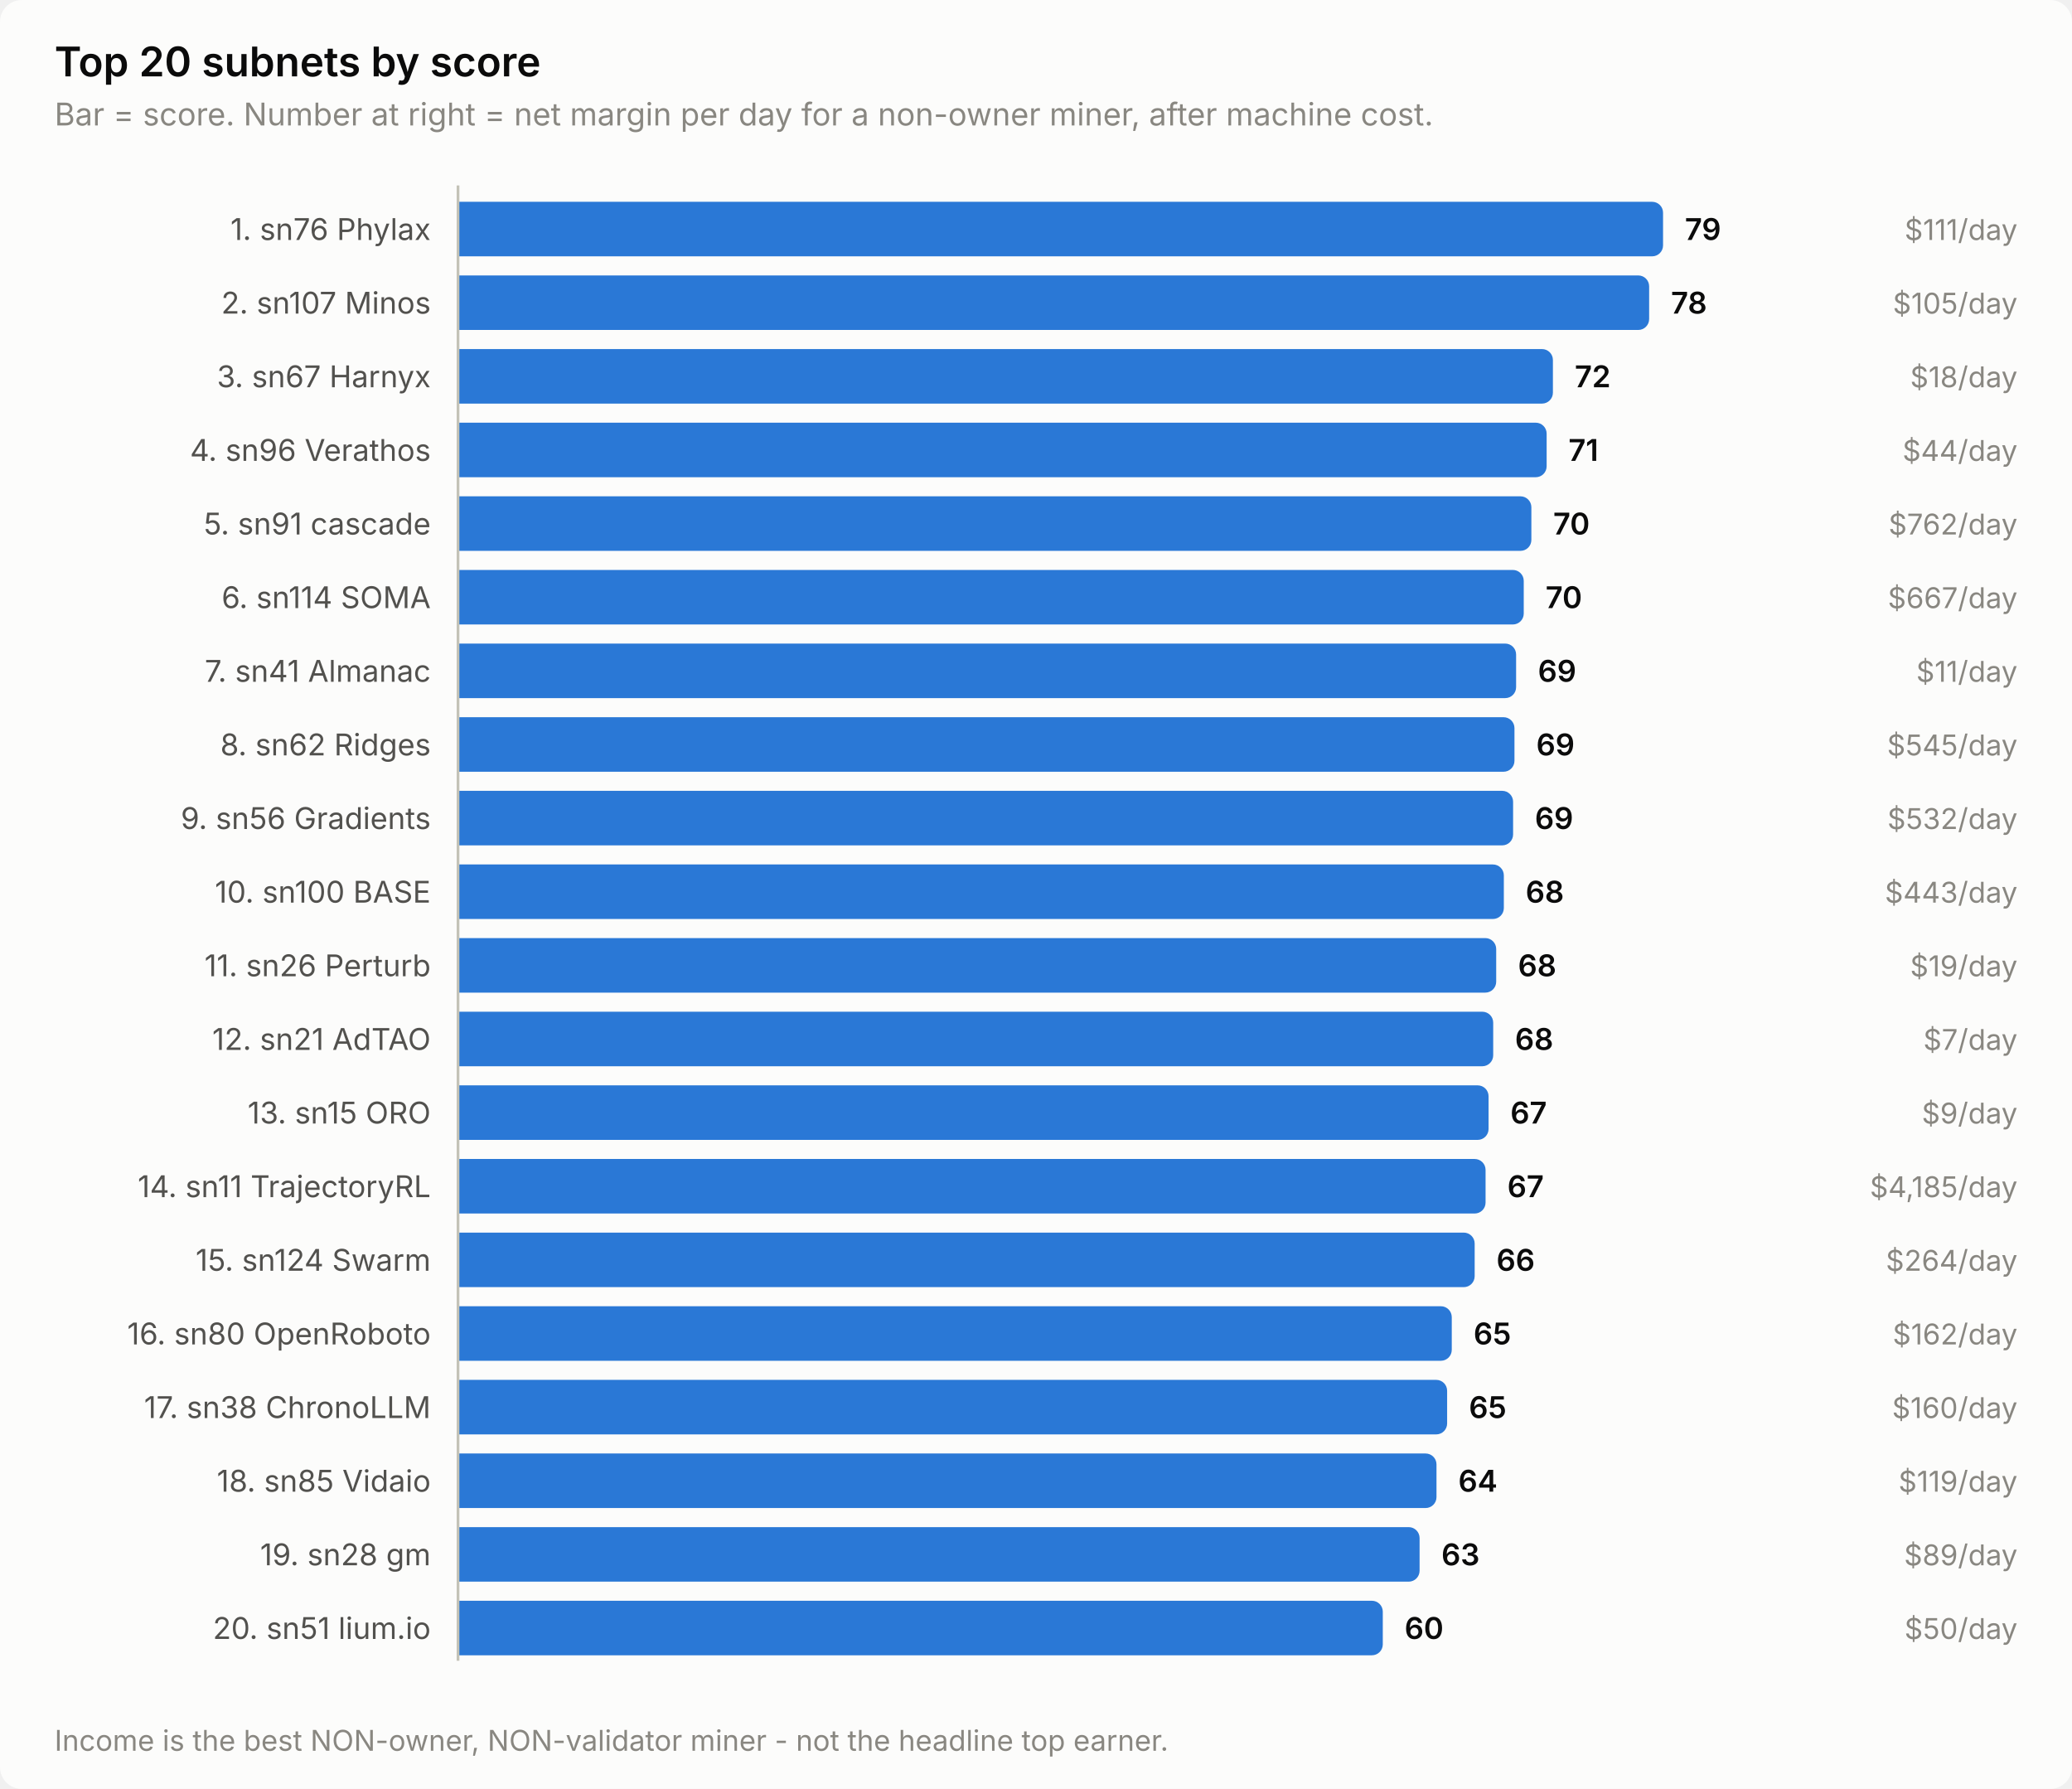
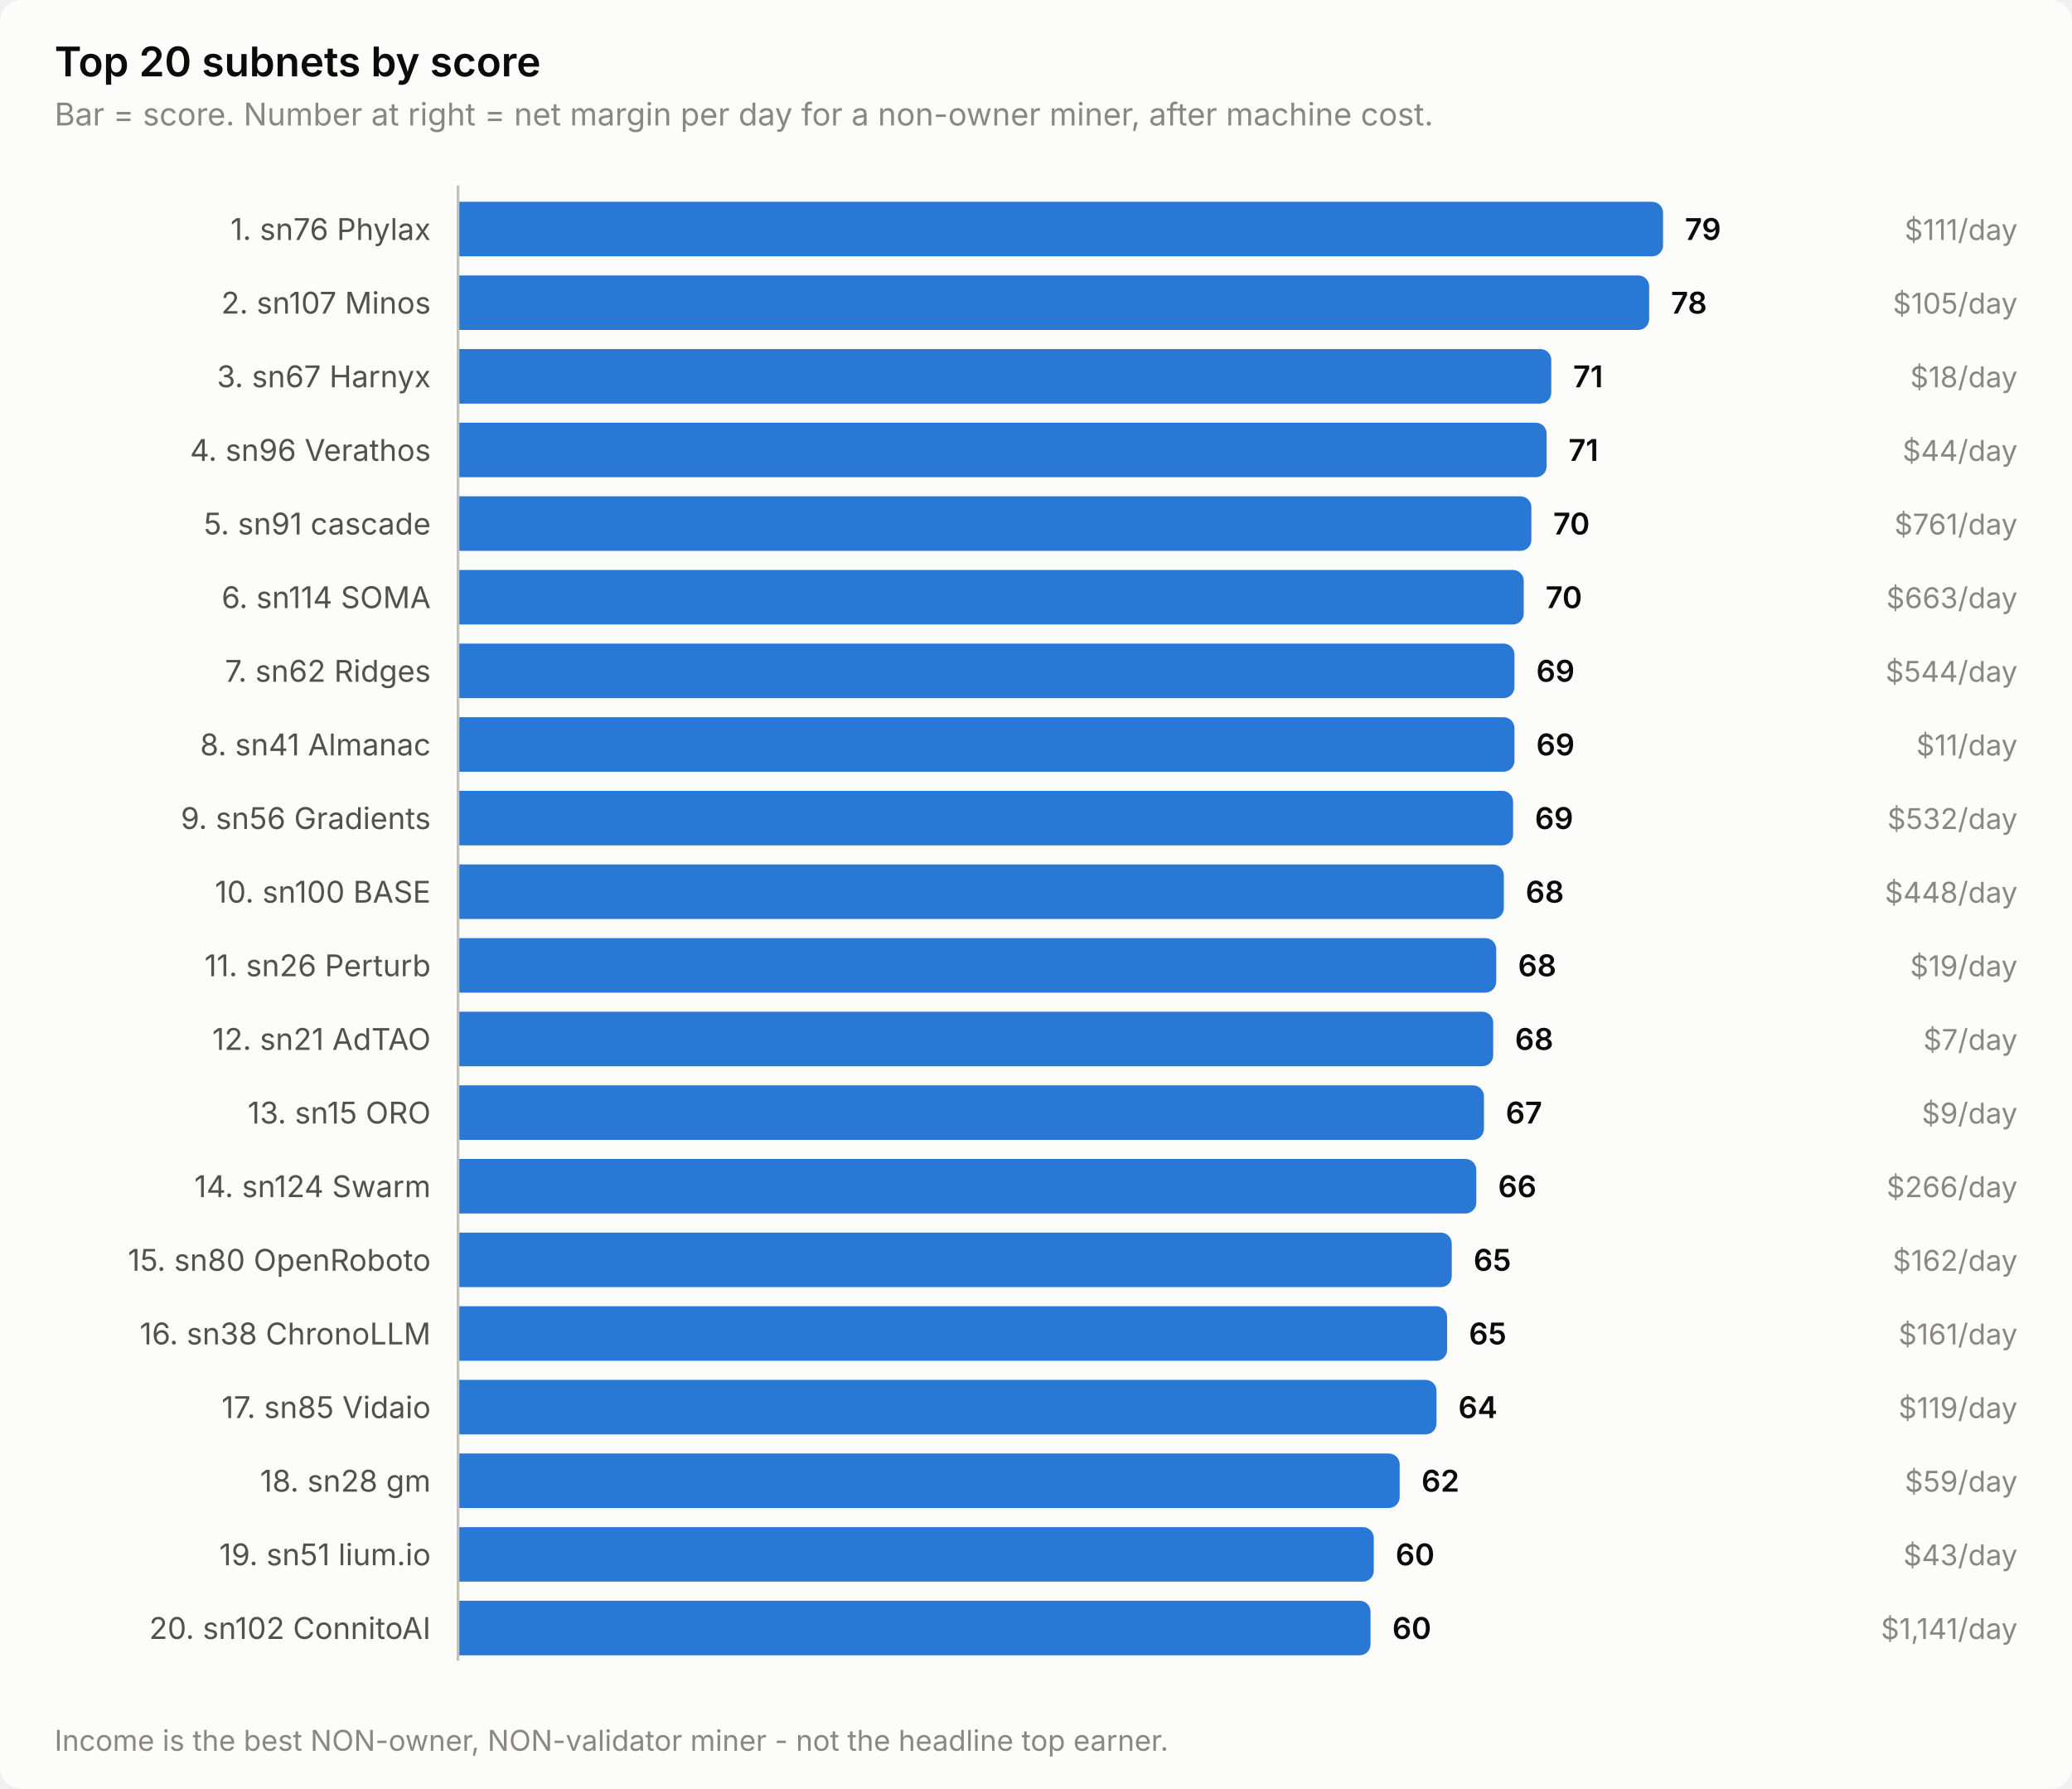
<svg xmlns="http://www.w3.org/2000/svg" width="760" height="656" viewBox="0 0 760 656" role="img" aria-label="Top 20 subnets by score">
  <style>
    text { font-family: system-ui, -apple-system, 'Segoe UI', sans-serif; }
    .t-title { font-size: 15px; font-weight: 600; }
    .t-sub { font-size: 11.5px; }
    .t-lab { font-size: 11px; }
    .t-val { font-size: 11px; font-weight: 600; font-variant-numeric: tabular-nums; }
    .t-tick { font-size: 10.5px; font-variant-numeric: tabular-nums; }

    .surface { fill: #fcfcfb; }
    .ink { fill: #0b0b0b; }
    .ink2 { fill: #52514e; }
    .muted { fill: #898781; }
    .grid { stroke: #e1e0d9; }
    .axis { stroke: #c3c2b7; }
    .accent { fill: #2a78d6; }
    .critical { fill: #d03b3b; }
    .deemph { fill: #d8d7d0; }

    @media (prefers-color-scheme: dark) {
      .surface { fill: #1a1a19; }
      .ink { fill: #ffffff; }
      .ink2 { fill: #c3c2b7; }
      .muted { fill: #898781; }
      .grid { stroke: #2c2c2a; }
      .axis { stroke: #383835; }
      .accent { fill: #3987e5; }
      .deemph { fill: #3a3a37; }
    }
</style>
  <rect class="surface" width="760" height="656" rx="8" />
  <text class="ink t-title" x="20" y="28">Top 20 subnets by score</text>
  <text class="muted t-sub" x="20" y="46">Bar = score. Number at right = net margin per day for a non-owner miner, after machine cost.</text>
  <text class="ink2 t-lab" x="158" y="88" text-anchor="end">1. sn76 Phylax</text>
  <path class="accent" d="M168.0,74.0 H606.0 a4.0,4.0 0 0 1 4.0,4.0 V90.0 a4.0,4.0 0 0 1 -4.0,4.0 H168.0 Z" />
  <text class="ink t-val" x="618.0" y="88">79</text>
  <text class="muted t-tick" x="740" y="88" text-anchor="end">$111/day</text>
  <text class="ink2 t-lab" x="158" y="115" text-anchor="end">2. sn107 Minos</text>
  <path class="accent" d="M168.0,101.0 H600.9 a4.0,4.0 0 0 1 4.0,4.0 V117.0 a4.0,4.0 0 0 1 -4.0,4.0 H168.0 Z" />
  <text class="ink t-val" x="612.9" y="115">78</text>
  <text class="muted t-tick" x="740" y="115" text-anchor="end">$105/day</text>
  <text class="ink2 t-lab" x="158" y="142" text-anchor="end">3. sn67 Harnyx</text>
-   <path class="accent" d="M168.0,128.0 H565.6 a4.0,4.0 0 0 1 4.0,4.0 V144.0 a4.0,4.0 0 0 1 -4.0,4.0 H168.0 Z" />
-   <text class="ink t-val" x="577.6" y="142">72</text>
+   <path class="accent" d="M168.0,128.0 H565.0 a4.0,4.0 0 0 1 4.0,4.0 V144.0 a4.0,4.0 0 0 1 -4.0,4.0 H168.0 Z" />
+   <text class="ink t-val" x="577.0" y="142">71</text>
  <text class="muted t-tick" x="740" y="142" text-anchor="end">$18/day</text>
  <text class="ink2 t-lab" x="158" y="169" text-anchor="end">4. sn96 Verathos</text>
  <path class="accent" d="M168.0,155.0 H563.3 a4.0,4.0 0 0 1 4.0,4.0 V171.0 a4.0,4.0 0 0 1 -4.0,4.0 H168.0 Z" />
  <text class="ink t-val" x="575.3" y="169">71</text>
  <text class="muted t-tick" x="740" y="169" text-anchor="end">$44/day</text>
  <text class="ink2 t-lab" x="158" y="196" text-anchor="end">5. sn91 cascade</text>
  <path class="accent" d="M168.0,182.0 H557.7 a4.0,4.0 0 0 1 4.0,4.0 V198.0 a4.0,4.0 0 0 1 -4.0,4.0 H168.0 Z" />
  <text class="ink t-val" x="569.7" y="196">70</text>
-   <text class="muted t-tick" x="740" y="196" text-anchor="end">$762/day</text>
+   <text class="muted t-tick" x="740" y="196" text-anchor="end">$761/day</text>
  <text class="ink2 t-lab" x="158" y="223" text-anchor="end">6. sn114 SOMA</text>
  <path class="accent" d="M168.0,209.0 H554.9 a4.0,4.0 0 0 1 4.0,4.0 V225.0 a4.0,4.0 0 0 1 -4.0,4.0 H168.0 Z" />
  <text class="ink t-val" x="566.9" y="223">70</text>
-   <text class="muted t-tick" x="740" y="223" text-anchor="end">$667/day</text>
-   <text class="ink2 t-lab" x="158" y="250" text-anchor="end">7. sn41 Almanac</text>
-   <path class="accent" d="M168.0,236.0 H552.1 a4.0,4.0 0 0 1 4.0,4.0 V252.0 a4.0,4.0 0 0 1 -4.0,4.0 H168.0 Z" />
-   <text class="ink t-val" x="564.1" y="250">69</text>
-   <text class="muted t-tick" x="740" y="250" text-anchor="end">$11/day</text>
-   <text class="ink2 t-lab" x="158" y="277" text-anchor="end">8. sn62 Ridges</text>
+   <text class="muted t-tick" x="740" y="223" text-anchor="end">$663/day</text>
+   <text class="ink2 t-lab" x="158" y="250" text-anchor="end">7. sn62 Ridges</text>
+   <path class="accent" d="M168.0,236.0 H551.5 a4.0,4.0 0 0 1 4.0,4.0 V252.0 a4.0,4.0 0 0 1 -4.0,4.0 H168.0 Z" />
+   <text class="ink t-val" x="563.5" y="250">69</text>
+   <text class="muted t-tick" x="740" y="250" text-anchor="end">$544/day</text>
+   <text class="ink2 t-lab" x="158" y="277" text-anchor="end">8. sn41 Almanac</text>
  <path class="accent" d="M168.0,263.0 H551.5 a4.0,4.0 0 0 1 4.0,4.0 V279.0 a4.0,4.0 0 0 1 -4.0,4.0 H168.0 Z" />
  <text class="ink t-val" x="563.5" y="277">69</text>
-   <text class="muted t-tick" x="740" y="277" text-anchor="end">$545/day</text>
+   <text class="muted t-tick" x="740" y="277" text-anchor="end">$11/day</text>
  <text class="ink2 t-lab" x="158" y="304" text-anchor="end">9. sn56 Gradients</text>
  <path class="accent" d="M168.0,290.0 H551.0 a4.0,4.0 0 0 1 4.0,4.0 V306.0 a4.0,4.0 0 0 1 -4.0,4.0 H168.0 Z" />
  <text class="ink t-val" x="563.0" y="304">69</text>
  <text class="muted t-tick" x="740" y="304" text-anchor="end">$532/day</text>
  <text class="ink2 t-lab" x="158" y="331" text-anchor="end">10. sn100 BASE</text>
  <path class="accent" d="M168.0,317.0 H547.6 a4.0,4.0 0 0 1 4.0,4.0 V333.0 a4.0,4.0 0 0 1 -4.0,4.0 H168.0 Z" />
  <text class="ink t-val" x="559.6" y="331">68</text>
-   <text class="muted t-tick" x="740" y="331" text-anchor="end">$443/day</text>
+   <text class="muted t-tick" x="740" y="331" text-anchor="end">$448/day</text>
  <text class="ink2 t-lab" x="158" y="358" text-anchor="end">11. sn26 Perturb</text>
  <path class="accent" d="M168.0,344.0 H544.8 a4.0,4.0 0 0 1 4.0,4.0 V360.0 a4.0,4.0 0 0 1 -4.0,4.0 H168.0 Z" />
  <text class="ink t-val" x="556.8" y="358">68</text>
  <text class="muted t-tick" x="740" y="358" text-anchor="end">$19/day</text>
  <text class="ink2 t-lab" x="158" y="385" text-anchor="end">12. sn21 AdTAO</text>
  <path class="accent" d="M168.0,371.0 H543.7 a4.0,4.0 0 0 1 4.0,4.0 V387.0 a4.0,4.0 0 0 1 -4.0,4.0 H168.0 Z" />
  <text class="ink t-val" x="555.7" y="385">68</text>
  <text class="muted t-tick" x="740" y="385" text-anchor="end">$7/day</text>
  <text class="ink2 t-lab" x="158" y="412" text-anchor="end">13. sn15 ORO</text>
-   <path class="accent" d="M168.0,398.0 H542.0 a4.0,4.0 0 0 1 4.0,4.0 V414.0 a4.0,4.0 0 0 1 -4.0,4.0 H168.0 Z" />
-   <text class="ink t-val" x="554.0" y="412">67</text>
+   <path class="accent" d="M168.0,398.0 H540.3 a4.0,4.0 0 0 1 4.0,4.0 V414.0 a4.0,4.0 0 0 1 -4.0,4.0 H168.0 Z" />
+   <text class="ink t-val" x="552.3" y="412">67</text>
  <text class="muted t-tick" x="740" y="412" text-anchor="end">$9/day</text>
-   <text class="ink2 t-lab" x="158" y="439" text-anchor="end">14. sn11 TrajectoryRL</text>
-   <path class="accent" d="M168.0,425.0 H540.9 a4.0,4.0 0 0 1 4.0,4.0 V441.0 a4.0,4.0 0 0 1 -4.0,4.0 H168.0 Z" />
-   <text class="ink t-val" x="552.9" y="439">67</text>
-   <text class="muted t-tick" x="740" y="439" text-anchor="end">$4,185/day</text>
-   <text class="ink2 t-lab" x="158" y="466" text-anchor="end">15. sn124 Swarm</text>
-   <path class="accent" d="M168.0,452.0 H536.9 a4.0,4.0 0 0 1 4.0,4.0 V468.0 a4.0,4.0 0 0 1 -4.0,4.0 H168.0 Z" />
-   <text class="ink t-val" x="548.9" y="466">66</text>
-   <text class="muted t-tick" x="740" y="466" text-anchor="end">$264/day</text>
-   <text class="ink2 t-lab" x="158" y="493" text-anchor="end">16. sn80 OpenRoboto</text>
-   <path class="accent" d="M168.0,479.0 H528.5 a4.0,4.0 0 0 1 4.0,4.0 V495.0 a4.0,4.0 0 0 1 -4.0,4.0 H168.0 Z" />
-   <text class="ink t-val" x="540.5" y="493">65</text>
-   <text class="muted t-tick" x="740" y="493" text-anchor="end">$162/day</text>
-   <text class="ink2 t-lab" x="158" y="520" text-anchor="end">17. sn38 ChronoLLM</text>
-   <path class="accent" d="M168.0,506.0 H526.8 a4.0,4.0 0 0 1 4.0,4.0 V522.0 a4.0,4.0 0 0 1 -4.0,4.0 H168.0 Z" />
-   <text class="ink t-val" x="538.8" y="520">65</text>
-   <text class="muted t-tick" x="740" y="520" text-anchor="end">$160/day</text>
-   <text class="ink2 t-lab" x="158" y="547" text-anchor="end">18. sn85 Vidaio</text>
-   <path class="accent" d="M168.0,533.0 H522.9 a4.0,4.0 0 0 1 4.0,4.0 V549.0 a4.0,4.0 0 0 1 -4.0,4.0 H168.0 Z" />
-   <text class="ink t-val" x="534.9" y="547">64</text>
-   <text class="muted t-tick" x="740" y="547" text-anchor="end">$119/day</text>
-   <text class="ink2 t-lab" x="158" y="574" text-anchor="end">19. sn28 gm</text>
-   <path class="accent" d="M168.0,560.0 H516.7 a4.0,4.0 0 0 1 4.0,4.0 V576.0 a4.0,4.0 0 0 1 -4.0,4.0 H168.0 Z" />
-   <text class="ink t-val" x="528.7" y="574">63</text>
-   <text class="muted t-tick" x="740" y="574" text-anchor="end">$89/day</text>
-   <text class="ink2 t-lab" x="158" y="601" text-anchor="end">20. sn51 lium.io</text>
-   <path class="accent" d="M168.0,587.0 H503.2 a4.0,4.0 0 0 1 4.0,4.0 V603.0 a4.0,4.0 0 0 1 -4.0,4.0 H168.0 Z" />
-   <text class="ink t-val" x="515.2" y="601">60</text>
-   <text class="muted t-tick" x="740" y="601" text-anchor="end">$50/day</text>
+   <text class="ink2 t-lab" x="158" y="439" text-anchor="end">14. sn124 Swarm</text>
+   <path class="accent" d="M168.0,425.0 H537.5 a4.0,4.0 0 0 1 4.0,4.0 V441.0 a4.0,4.0 0 0 1 -4.0,4.0 H168.0 Z" />
+   <text class="ink t-val" x="549.5" y="439">66</text>
+   <text class="muted t-tick" x="740" y="439" text-anchor="end">$266/day</text>
+   <text class="ink2 t-lab" x="158" y="466" text-anchor="end">15. sn80 OpenRoboto</text>
+   <path class="accent" d="M168.0,452.0 H528.5 a4.0,4.0 0 0 1 4.0,4.0 V468.0 a4.0,4.0 0 0 1 -4.0,4.0 H168.0 Z" />
+   <text class="ink t-val" x="540.5" y="466">65</text>
+   <text class="muted t-tick" x="740" y="466" text-anchor="end">$162/day</text>
+   <text class="ink2 t-lab" x="158" y="493" text-anchor="end">16. sn38 ChronoLLM</text>
+   <path class="accent" d="M168.0,479.0 H526.8 a4.0,4.0 0 0 1 4.0,4.0 V495.0 a4.0,4.0 0 0 1 -4.0,4.0 H168.0 Z" />
+   <text class="ink t-val" x="538.8" y="493">65</text>
+   <text class="muted t-tick" x="740" y="493" text-anchor="end">$161/day</text>
+   <text class="ink2 t-lab" x="158" y="520" text-anchor="end">17. sn85 Vidaio</text>
+   <path class="accent" d="M168.0,506.0 H522.9 a4.0,4.0 0 0 1 4.0,4.0 V522.0 a4.0,4.0 0 0 1 -4.0,4.0 H168.0 Z" />
+   <text class="ink t-val" x="534.9" y="520">64</text>
+   <text class="muted t-tick" x="740" y="520" text-anchor="end">$119/day</text>
+   <text class="ink2 t-lab" x="158" y="547" text-anchor="end">18. sn28 gm</text>
+   <path class="accent" d="M168.0,533.0 H509.4 a4.0,4.0 0 0 1 4.0,4.0 V549.0 a4.0,4.0 0 0 1 -4.0,4.0 H168.0 Z" />
+   <text class="ink t-val" x="521.4" y="547">62</text>
+   <text class="muted t-tick" x="740" y="547" text-anchor="end">$59/day</text>
+   <text class="ink2 t-lab" x="158" y="574" text-anchor="end">19. sn51 lium.io</text>
+   <path class="accent" d="M168.0,560.0 H499.9 a4.0,4.0 0 0 1 4.0,4.0 V576.0 a4.0,4.0 0 0 1 -4.0,4.0 H168.0 Z" />
+   <text class="ink t-val" x="511.9" y="574">60</text>
+   <text class="muted t-tick" x="740" y="574" text-anchor="end">$43/day</text>
+   <text class="ink2 t-lab" x="158" y="601" text-anchor="end">20. sn102 ConnitoAI</text>
+   <path class="accent" d="M168.0,587.0 H498.7 a4.0,4.0 0 0 1 4.0,4.0 V603.0 a4.0,4.0 0 0 1 -4.0,4.0 H168.0 Z" />
+   <text class="ink t-val" x="510.7" y="601">60</text>
+   <text class="muted t-tick" x="740" y="601" text-anchor="end">$1,141/day</text>
  <line class="axis" x1="168" y1="68" x2="168" y2="609" stroke-width="1" />
  <text class="muted t-tick" x="20" y="642">Income is the best NON-owner, NON-validator miner - not the headline top earner.</text>
</svg>
